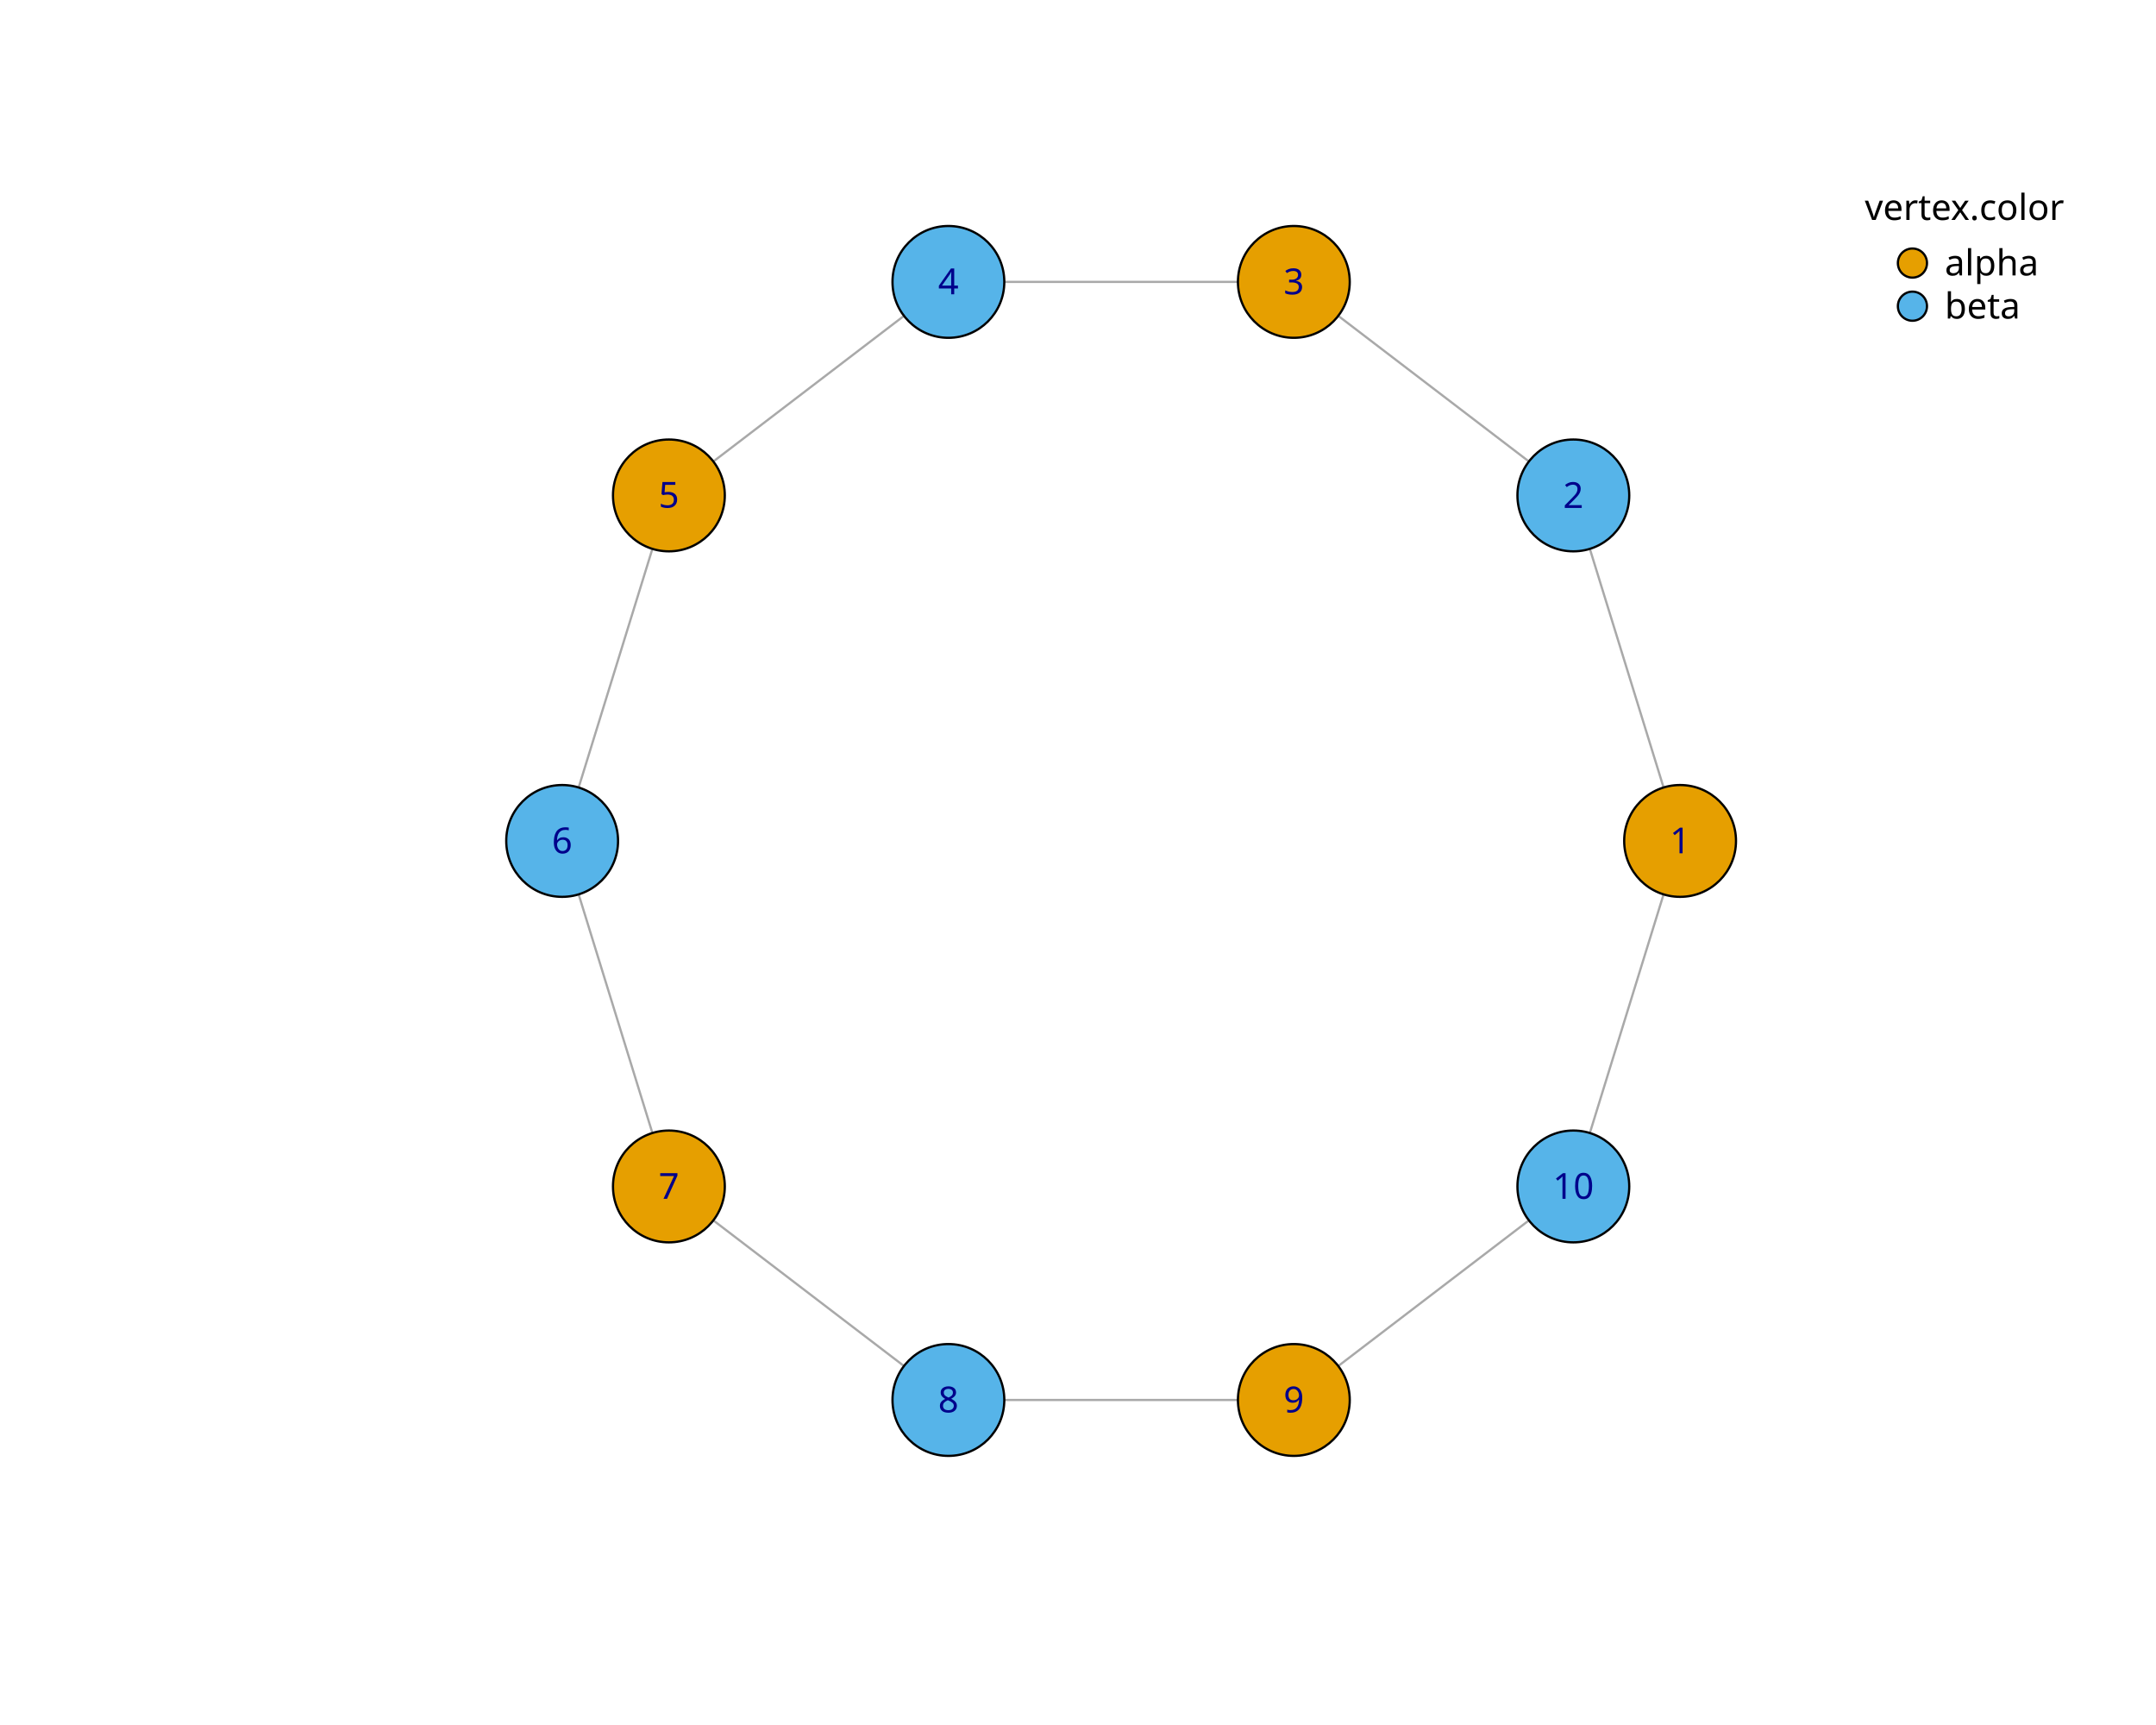
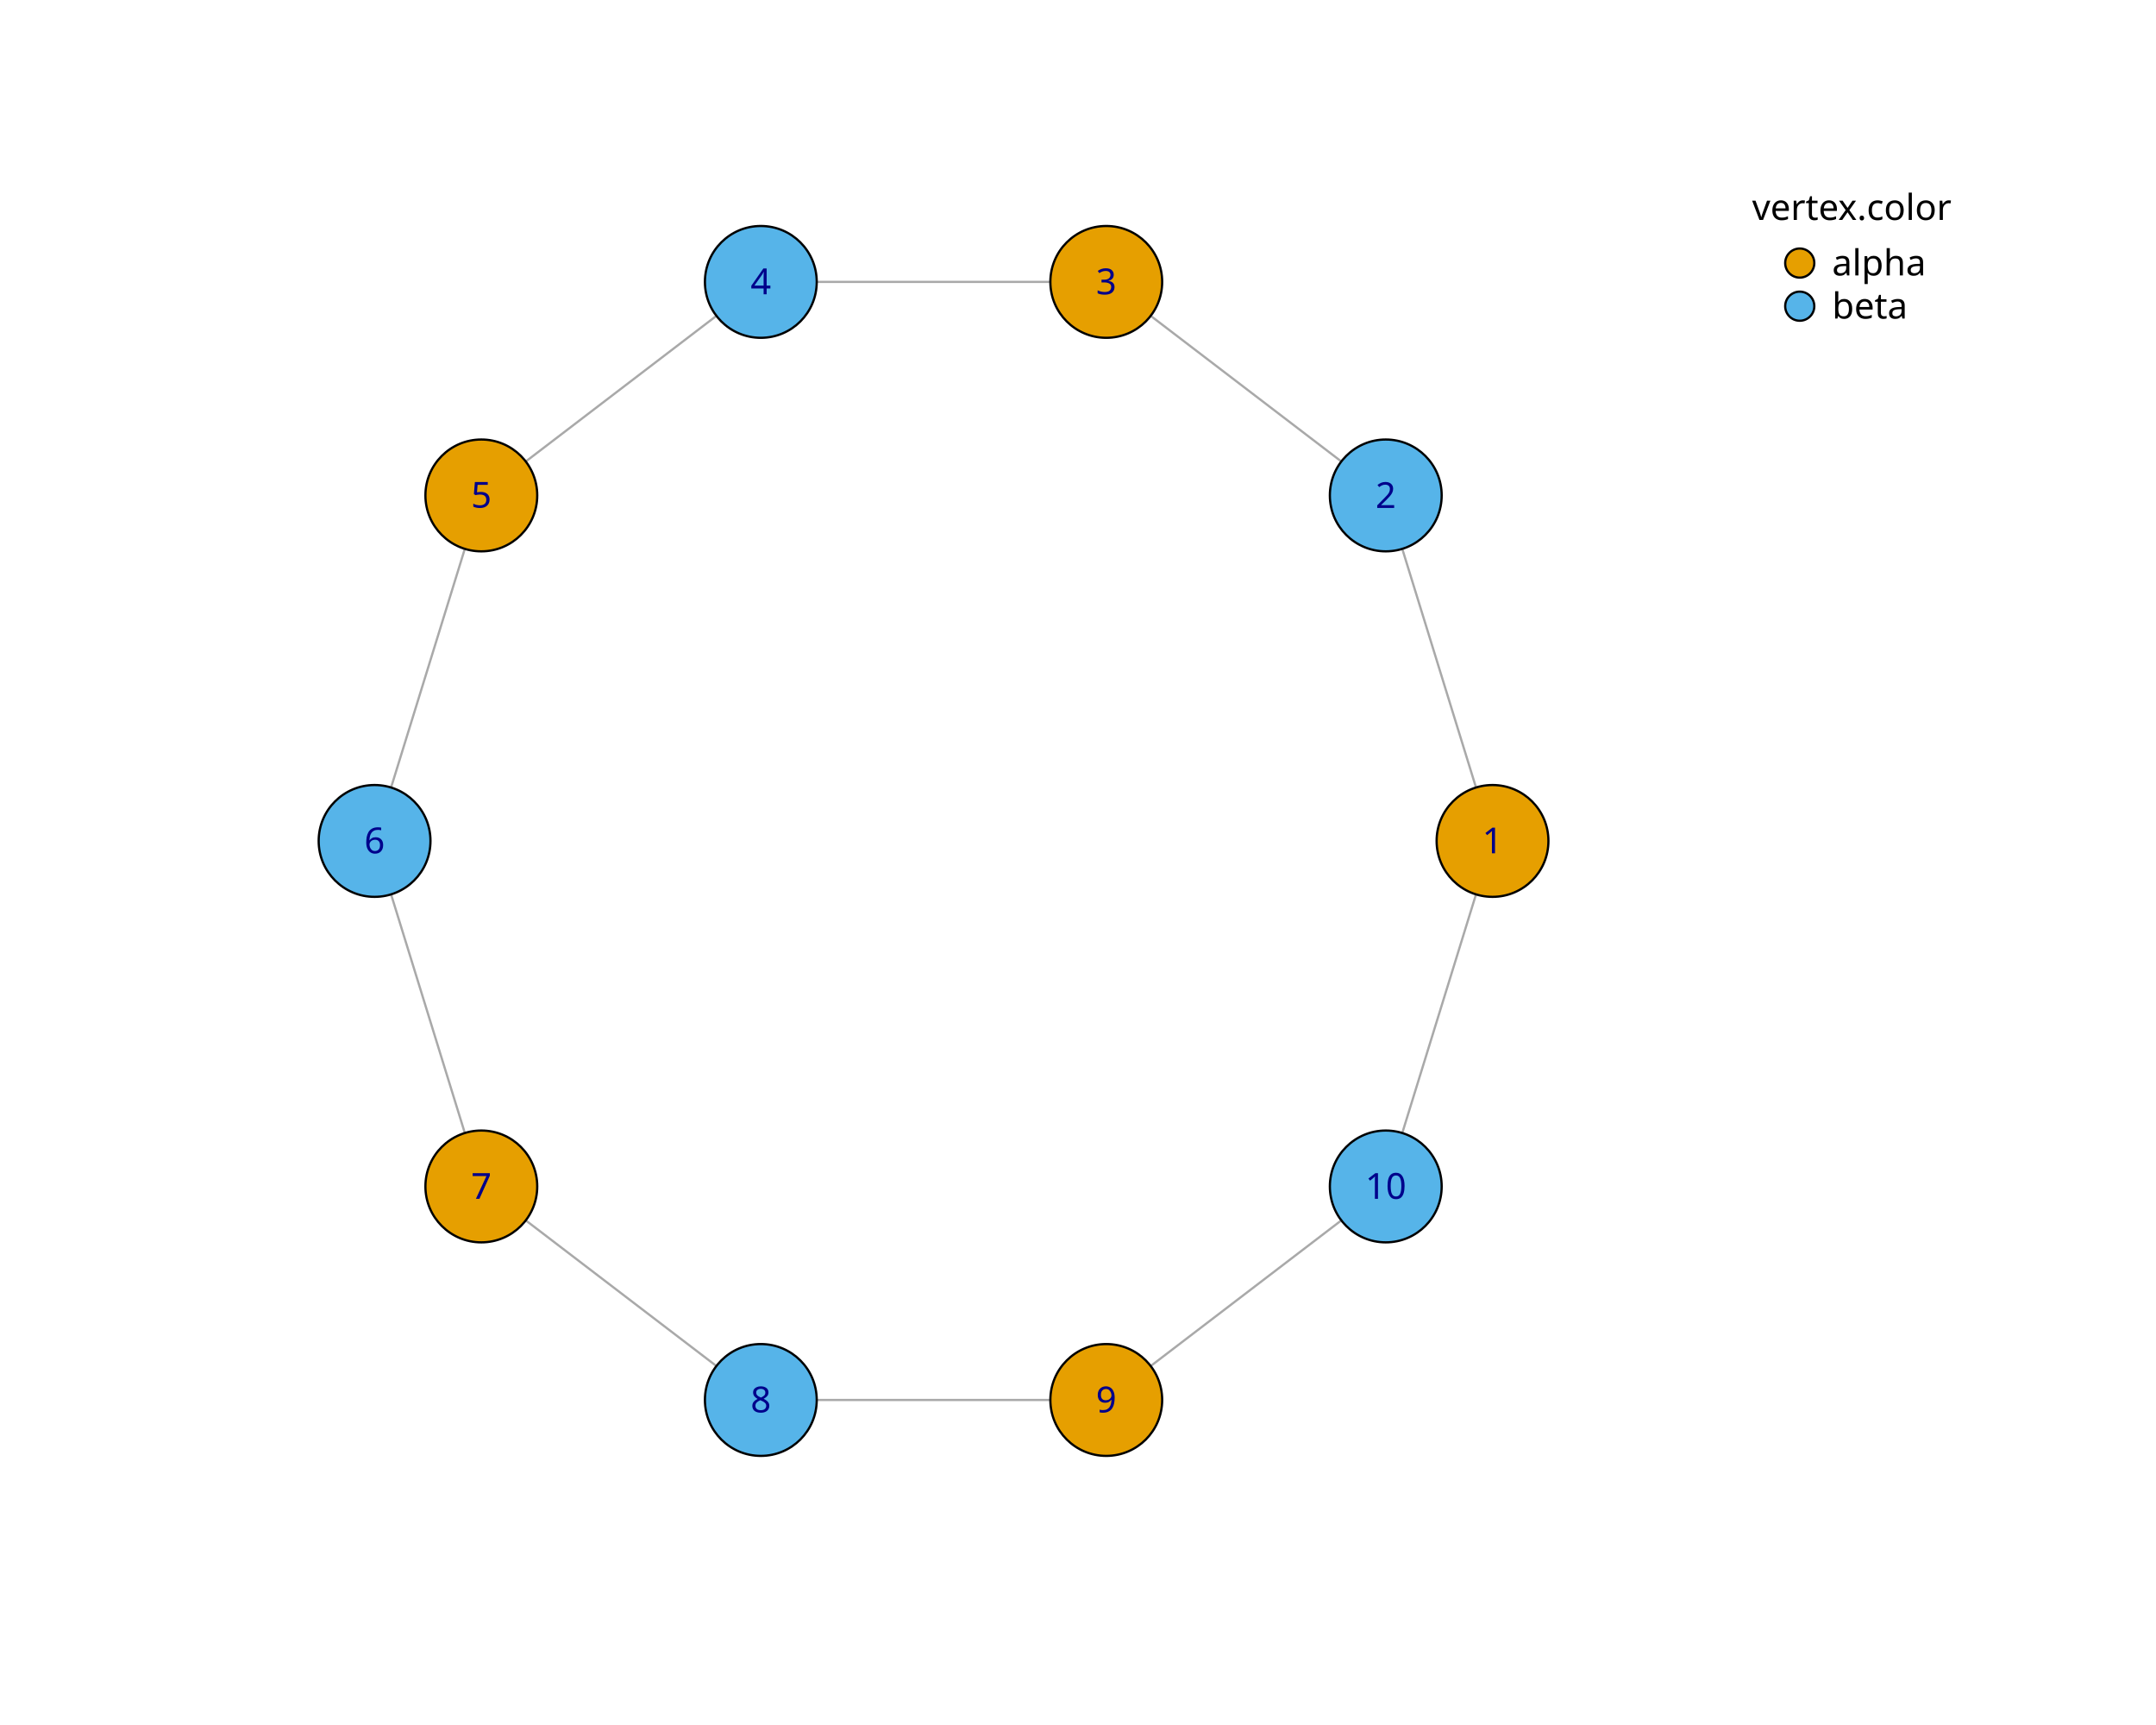
<svg xmlns="http://www.w3.org/2000/svg" class="svglite" data-engine-version="2.0" width="720.00pt" height="576.00pt" viewBox="0 0 720.00 576.00">
  <defs>
    <style type="text/css">
    .svglite line, .svglite polyline, .svglite polygon, .svglite path, .svglite rect, .svglite circle {
      fill: none;
      stroke: #000000;
      stroke-linecap: round;
      stroke-linejoin: round;
      stroke-miterlimit: 10.00;
    }
  </style>
  </defs>
  <rect width="100%" height="100%" style="stroke: none; fill: #FFFFFF;" />
  <defs>
    <clipPath id="cpMC4wMHw3MjAuMDB8MC4wMHw1NzYuMDA=">
      <rect x="0.00" y="0.00" width="720.00" height="576.00" />
    </clipPath>
  </defs>
  <g clip-path="url(#cpMC4wMHw3MjAuMDB8MC4wMHw1NzYuMDA=)">
</g>
  <defs>
-     <clipPath id="cpNTkuMDR8Njg5Ljc2fDU5LjA0fDUwMi41Ng==">
-       <rect x="59.04" y="59.04" width="630.72" height="443.52" />
+     <clipPath id="cpNTkuMDR8NTY0LjQ4fDU5LjA0fDUwMi41Ng==">
+       <rect x="59.04" y="59.04" width="505.44" height="443.52" />
    </clipPath>
  </defs>
-   <g clip-path="url(#cpNTkuMDR8Njg5Ljc2fDU5LjA0fDUwMi41Ng==)">
-     <line x1="555.56" y1="262.97" x2="530.93" y2="183.27" style="stroke-width: 0.75; stroke: #A9A9A9;" />
-     <line x1="510.58" y1="154.10" x2="446.92" y2="105.47" style="stroke-width: 0.75; stroke: #A9A9A9;" />
-     <line x1="413.42" y1="94.13" x2="335.38" y2="94.13" style="stroke-width: 0.75; stroke: #A9A9A9;" />
-     <line x1="301.88" y1="105.47" x2="238.22" y2="154.10" style="stroke-width: 0.75; stroke: #A9A9A9;" />
-     <line x1="217.87" y1="183.27" x2="193.24" y2="262.97" style="stroke-width: 0.75; stroke: #A9A9A9;" />
-     <line x1="193.24" y1="298.63" x2="217.87" y2="378.33" style="stroke-width: 0.75; stroke: #A9A9A9;" />
-     <line x1="238.22" y1="407.50" x2="301.88" y2="456.13" style="stroke-width: 0.75; stroke: #A9A9A9;" />
-     <line x1="335.38" y1="467.47" x2="413.42" y2="467.47" style="stroke-width: 0.75; stroke: #A9A9A9;" />
-     <line x1="446.92" y1="456.13" x2="510.58" y2="407.50" style="stroke-width: 0.75; stroke: #A9A9A9;" />
-     <line x1="555.56" y1="298.63" x2="530.93" y2="378.33" style="stroke-width: 0.75; stroke: #A9A9A9;" />
-     <circle cx="561.07" cy="280.80" r="18.67" style="stroke-width: 0.75; fill: #E69F00;" />
-     <circle cx="525.42" cy="165.43" r="18.67" style="stroke-width: 0.75; fill: #56B4E9;" />
-     <circle cx="432.08" cy="94.13" r="18.67" style="stroke-width: 0.75; fill: #E69F00;" />
-     <circle cx="316.72" cy="94.13" r="18.67" style="stroke-width: 0.75; fill: #56B4E9;" />
-     <circle cx="223.38" cy="165.43" r="18.67" style="stroke-width: 0.75; fill: #E69F00;" />
-     <circle cx="187.73" cy="280.80" r="18.67" style="stroke-width: 0.75; fill: #56B4E9;" />
-     <circle cx="223.38" cy="396.17" r="18.67" style="stroke-width: 0.75; fill: #E69F00;" />
-     <circle cx="316.72" cy="467.47" r="18.67" style="stroke-width: 0.75; fill: #56B4E9;" />
-     <circle cx="432.08" cy="467.47" r="18.67" style="stroke-width: 0.75; fill: #E69F00;" />
-     <circle cx="525.42" cy="396.17" r="18.67" style="stroke-width: 0.75; fill: #56B4E9;" />
+   <g clip-path="url(#cpNTkuMDR8NTY0LjQ4fDU5LjA0fDUwMi41Ng==)">
+     <line x1="492.92" y1="262.97" x2="468.29" y2="183.27" style="stroke-width: 0.75; stroke: #A9A9A9;" />
+     <line x1="447.94" y1="154.10" x2="384.28" y2="105.47" style="stroke-width: 0.75; stroke: #A9A9A9;" />
+     <line x1="350.78" y1="94.13" x2="272.74" y2="94.13" style="stroke-width: 0.75; stroke: #A9A9A9;" />
+     <line x1="239.24" y1="105.47" x2="175.58" y2="154.10" style="stroke-width: 0.75; stroke: #A9A9A9;" />
+     <line x1="155.23" y1="183.27" x2="130.60" y2="262.97" style="stroke-width: 0.75; stroke: #A9A9A9;" />
+     <line x1="130.60" y1="298.63" x2="155.23" y2="378.33" style="stroke-width: 0.75; stroke: #A9A9A9;" />
+     <line x1="175.58" y1="407.50" x2="239.24" y2="456.13" style="stroke-width: 0.75; stroke: #A9A9A9;" />
+     <line x1="272.74" y1="467.47" x2="350.78" y2="467.47" style="stroke-width: 0.75; stroke: #A9A9A9;" />
+     <line x1="384.28" y1="456.13" x2="447.94" y2="407.50" style="stroke-width: 0.75; stroke: #A9A9A9;" />
+     <line x1="492.92" y1="298.63" x2="468.29" y2="378.33" style="stroke-width: 0.75; stroke: #A9A9A9;" />
+     <circle cx="498.43" cy="280.80" r="18.67" style="stroke-width: 0.75; fill: #E69F00;" />
+     <circle cx="462.78" cy="165.43" r="18.67" style="stroke-width: 0.75; fill: #56B4E9;" />
+     <circle cx="369.44" cy="94.13" r="18.67" style="stroke-width: 0.75; fill: #E69F00;" />
+     <circle cx="254.08" cy="94.13" r="18.67" style="stroke-width: 0.75; fill: #56B4E9;" />
+     <circle cx="160.74" cy="165.43" r="18.67" style="stroke-width: 0.75; fill: #E69F00;" />
+     <circle cx="125.09" cy="280.80" r="18.67" style="stroke-width: 0.75; fill: #56B4E9;" />
+     <circle cx="160.74" cy="396.17" r="18.67" style="stroke-width: 0.75; fill: #E69F00;" />
+     <circle cx="254.08" cy="467.47" r="18.67" style="stroke-width: 0.75; fill: #56B4E9;" />
+     <circle cx="369.44" cy="467.47" r="18.67" style="stroke-width: 0.75; fill: #E69F00;" />
+     <circle cx="462.78" cy="396.17" r="18.67" style="stroke-width: 0.75; fill: #56B4E9;" />
  </g>
  <g clip-path="url(#cpMC4wMHw3MjAuMDB8MC4wMHw1NzYuMDA=)">
-     <text x="561.07" y="284.93" text-anchor="middle" style="font-size: 12.00px; fill: #00008B; font-family: sans;" textLength="6.67px" lengthAdjust="spacingAndGlyphs">1</text>
-     <text x="525.42" y="169.62" text-anchor="middle" style="font-size: 12.00px; fill: #00008B; font-family: sans;" textLength="6.67px" lengthAdjust="spacingAndGlyphs">2</text>
-     <text x="432.08" y="98.27" text-anchor="middle" style="font-size: 12.00px; fill: #00008B; font-family: sans;" textLength="6.67px" lengthAdjust="spacingAndGlyphs">3</text>
-     <text x="316.72" y="98.26" text-anchor="middle" style="font-size: 12.00px; fill: #00008B; font-family: sans;" textLength="6.67px" lengthAdjust="spacingAndGlyphs">4</text>
-     <text x="223.38" y="169.51" text-anchor="middle" style="font-size: 12.00px; fill: #00008B; font-family: sans;" textLength="6.67px" lengthAdjust="spacingAndGlyphs">5</text>
-     <text x="187.73" y="284.93" text-anchor="middle" style="font-size: 12.00px; fill: #00008B; font-family: sans;" textLength="6.67px" lengthAdjust="spacingAndGlyphs">6</text>
-     <text x="223.38" y="400.30" text-anchor="middle" style="font-size: 12.00px; fill: #00008B; font-family: sans;" textLength="6.67px" lengthAdjust="spacingAndGlyphs">7</text>
-     <text x="316.72" y="471.60" text-anchor="middle" style="font-size: 12.00px; fill: #00008B; font-family: sans;" textLength="6.67px" lengthAdjust="spacingAndGlyphs">8</text>
-     <text x="432.08" y="471.60" text-anchor="middle" style="font-size: 12.00px; fill: #00008B; font-family: sans;" textLength="6.67px" lengthAdjust="spacingAndGlyphs">9</text>
-     <text x="525.42" y="400.30" text-anchor="middle" style="font-size: 12.00px; fill: #00008B; font-family: sans;" textLength="13.35px" lengthAdjust="spacingAndGlyphs">10</text>
-     <circle cx="638.66" cy="87.84" r="4.86" style="stroke-width: 0.75; fill: #E69F00;" />
-     <circle cx="638.66" cy="102.24" r="4.86" style="stroke-width: 0.75; fill: #56B4E9;" />
-     <text x="656.04" y="73.44" text-anchor="middle" style="font-size: 12.00px; font-family: sans;" textLength="62.04px" lengthAdjust="spacingAndGlyphs">vertex.color</text>
-     <text x="649.46" y="91.97" style="font-size: 12.00px; font-family: sans;" textLength="29.36px" lengthAdjust="spacingAndGlyphs">alpha</text>
-     <text x="649.46" y="106.37" style="font-size: 12.00px; font-family: sans;" textLength="23.36px" lengthAdjust="spacingAndGlyphs">beta</text>
+     <text x="498.43" y="284.93" text-anchor="middle" style="font-size: 12.00px; fill: #00008B; font-family: sans;" textLength="6.67px" lengthAdjust="spacingAndGlyphs">1</text>
+     <text x="462.78" y="169.62" text-anchor="middle" style="font-size: 12.00px; fill: #00008B; font-family: sans;" textLength="6.67px" lengthAdjust="spacingAndGlyphs">2</text>
+     <text x="369.44" y="98.27" text-anchor="middle" style="font-size: 12.00px; fill: #00008B; font-family: sans;" textLength="6.67px" lengthAdjust="spacingAndGlyphs">3</text>
+     <text x="254.08" y="98.26" text-anchor="middle" style="font-size: 12.00px; fill: #00008B; font-family: sans;" textLength="6.67px" lengthAdjust="spacingAndGlyphs">4</text>
+     <text x="160.74" y="169.51" text-anchor="middle" style="font-size: 12.00px; fill: #00008B; font-family: sans;" textLength="6.67px" lengthAdjust="spacingAndGlyphs">5</text>
+     <text x="125.09" y="284.93" text-anchor="middle" style="font-size: 12.00px; fill: #00008B; font-family: sans;" textLength="6.67px" lengthAdjust="spacingAndGlyphs">6</text>
+     <text x="160.74" y="400.30" text-anchor="middle" style="font-size: 12.00px; fill: #00008B; font-family: sans;" textLength="6.67px" lengthAdjust="spacingAndGlyphs">7</text>
+     <text x="254.08" y="471.60" text-anchor="middle" style="font-size: 12.00px; fill: #00008B; font-family: sans;" textLength="6.67px" lengthAdjust="spacingAndGlyphs">8</text>
+     <text x="369.44" y="471.60" text-anchor="middle" style="font-size: 12.00px; fill: #00008B; font-family: sans;" textLength="6.67px" lengthAdjust="spacingAndGlyphs">9</text>
+     <text x="462.78" y="400.30" text-anchor="middle" style="font-size: 12.00px; fill: #00008B; font-family: sans;" textLength="13.35px" lengthAdjust="spacingAndGlyphs">10</text>
+     <circle cx="601.03" cy="87.84" r="4.86" style="stroke-width: 0.75; fill: #E69F00;" />
+     <circle cx="601.03" cy="102.24" r="4.86" style="stroke-width: 0.75; fill: #56B4E9;" />
+     <text x="618.42" y="73.44" text-anchor="middle" style="font-size: 12.00px; font-family: sans;" textLength="62.04px" lengthAdjust="spacingAndGlyphs">vertex.color</text>
+     <text x="611.83" y="91.97" style="font-size: 12.00px; font-family: sans;" textLength="29.36px" lengthAdjust="spacingAndGlyphs">alpha</text>
+     <text x="611.83" y="106.37" style="font-size: 12.00px; font-family: sans;" textLength="23.36px" lengthAdjust="spacingAndGlyphs">beta</text>
  </g>
</svg>
